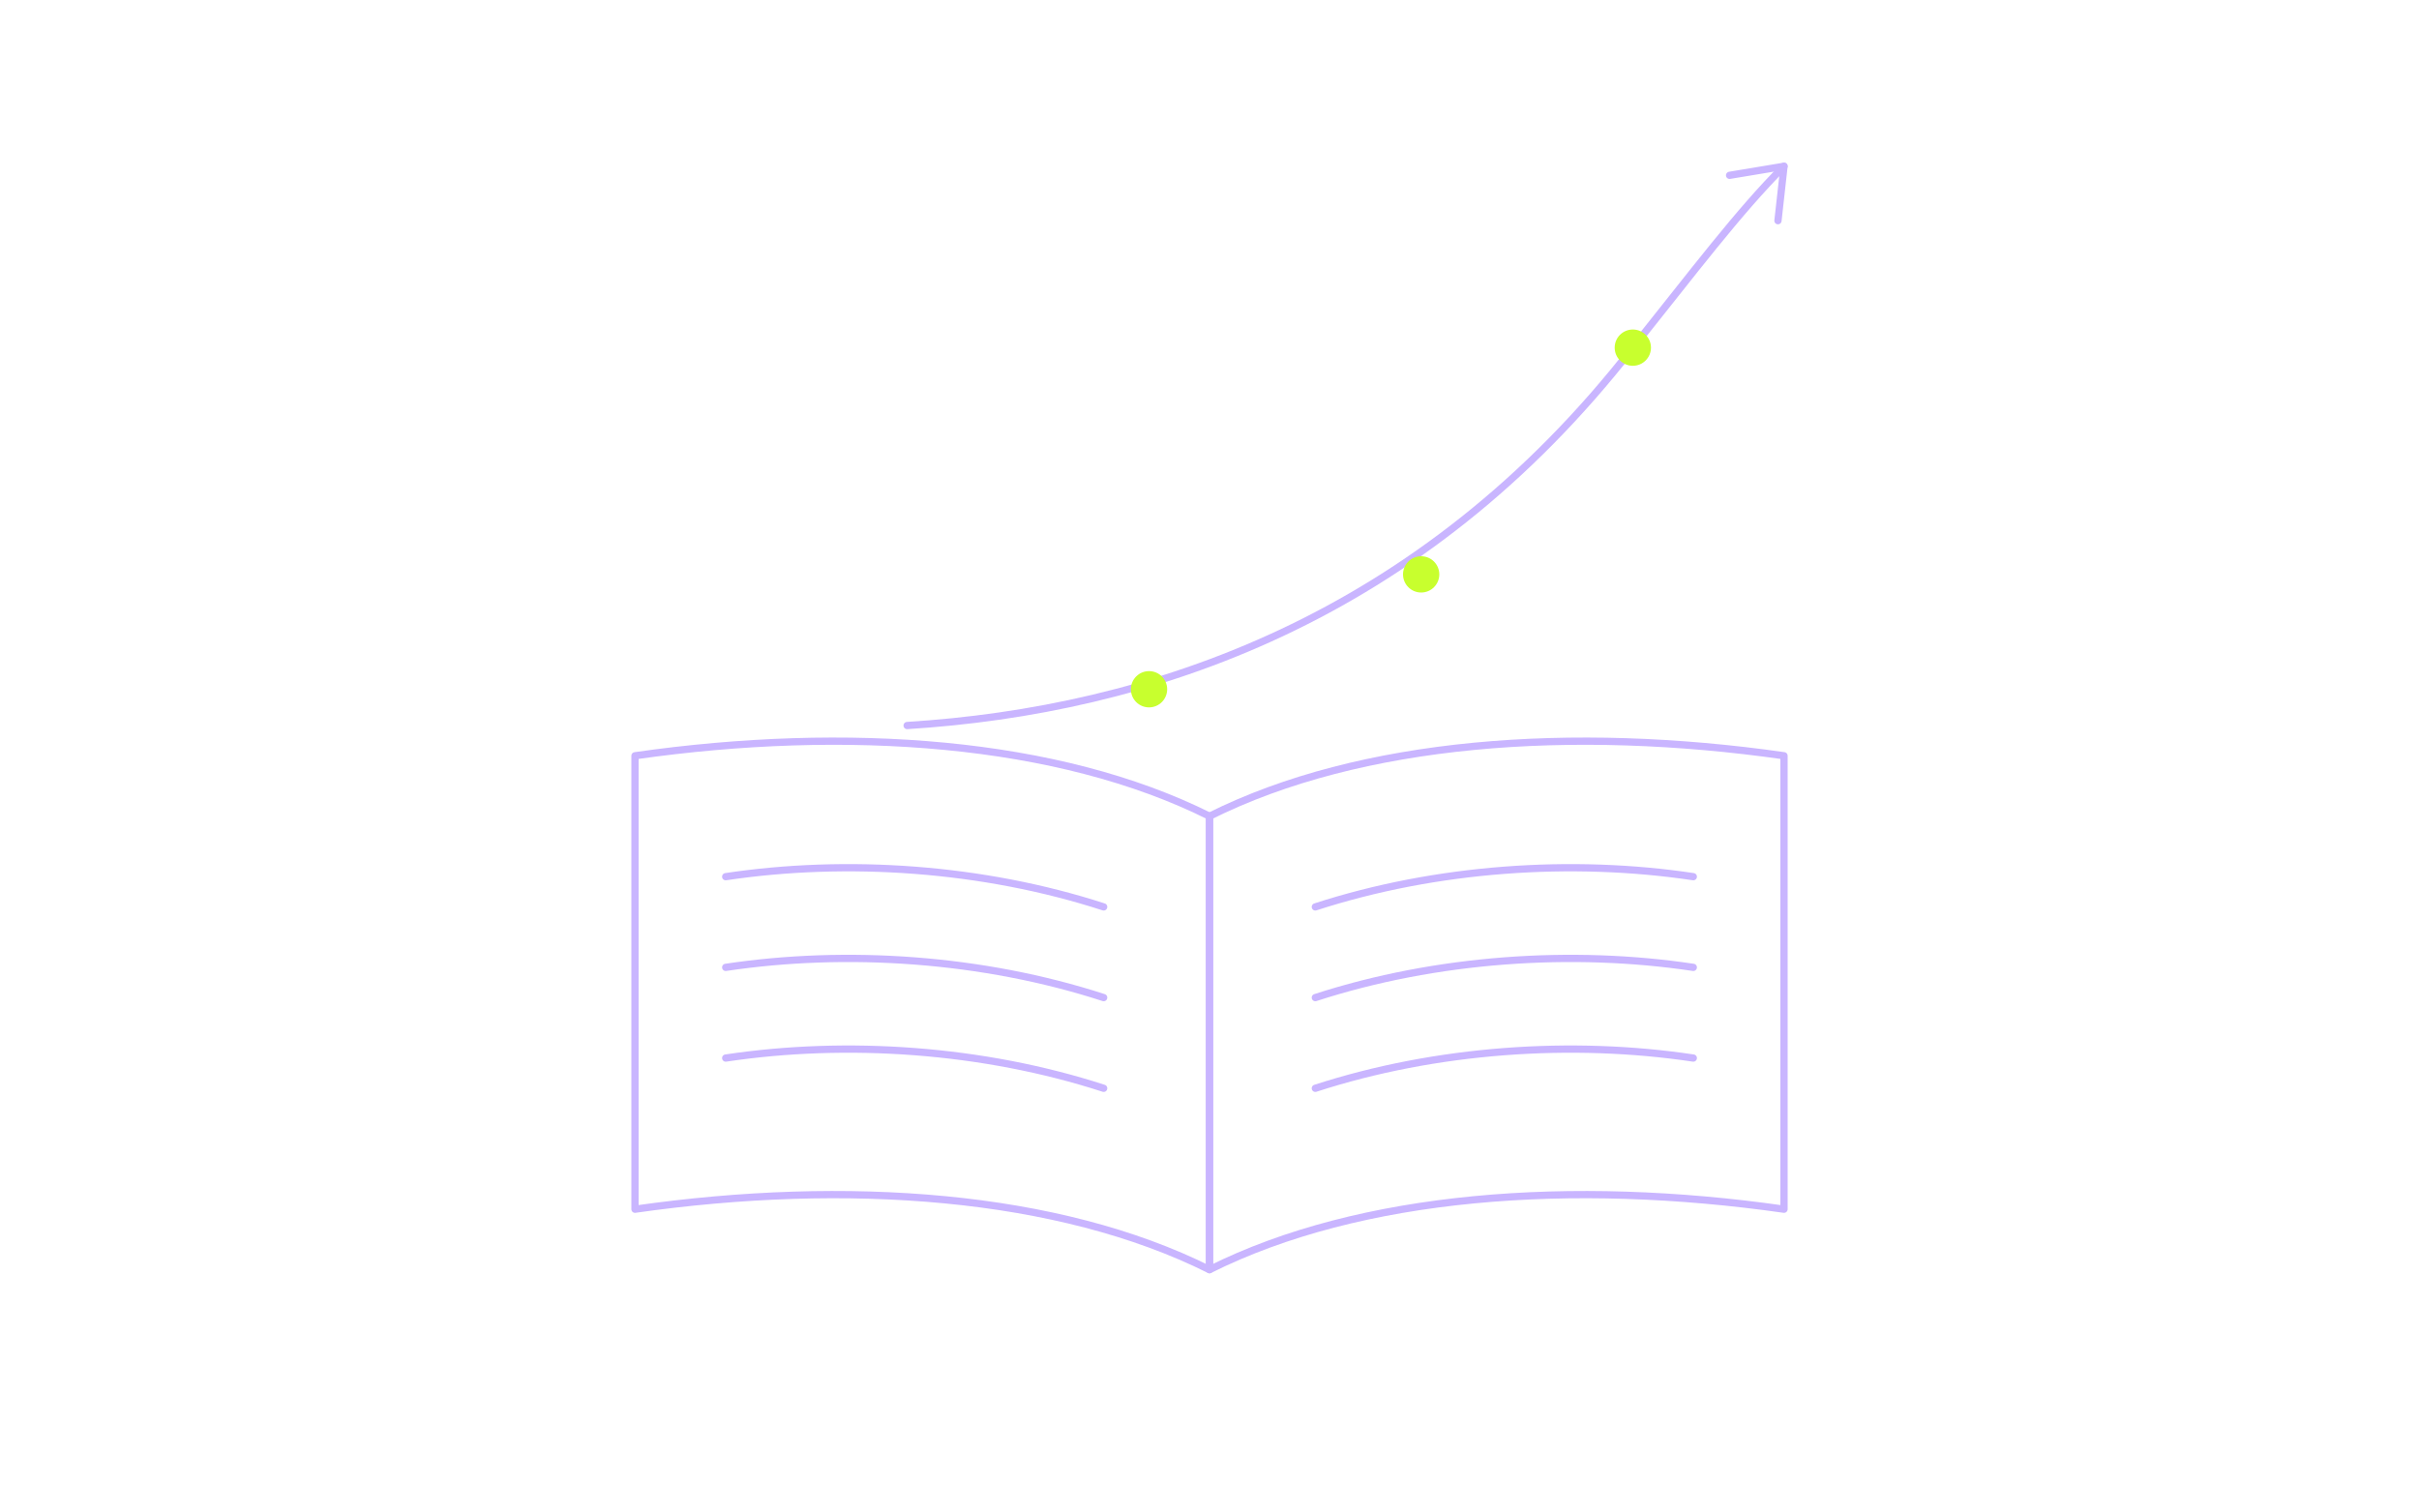
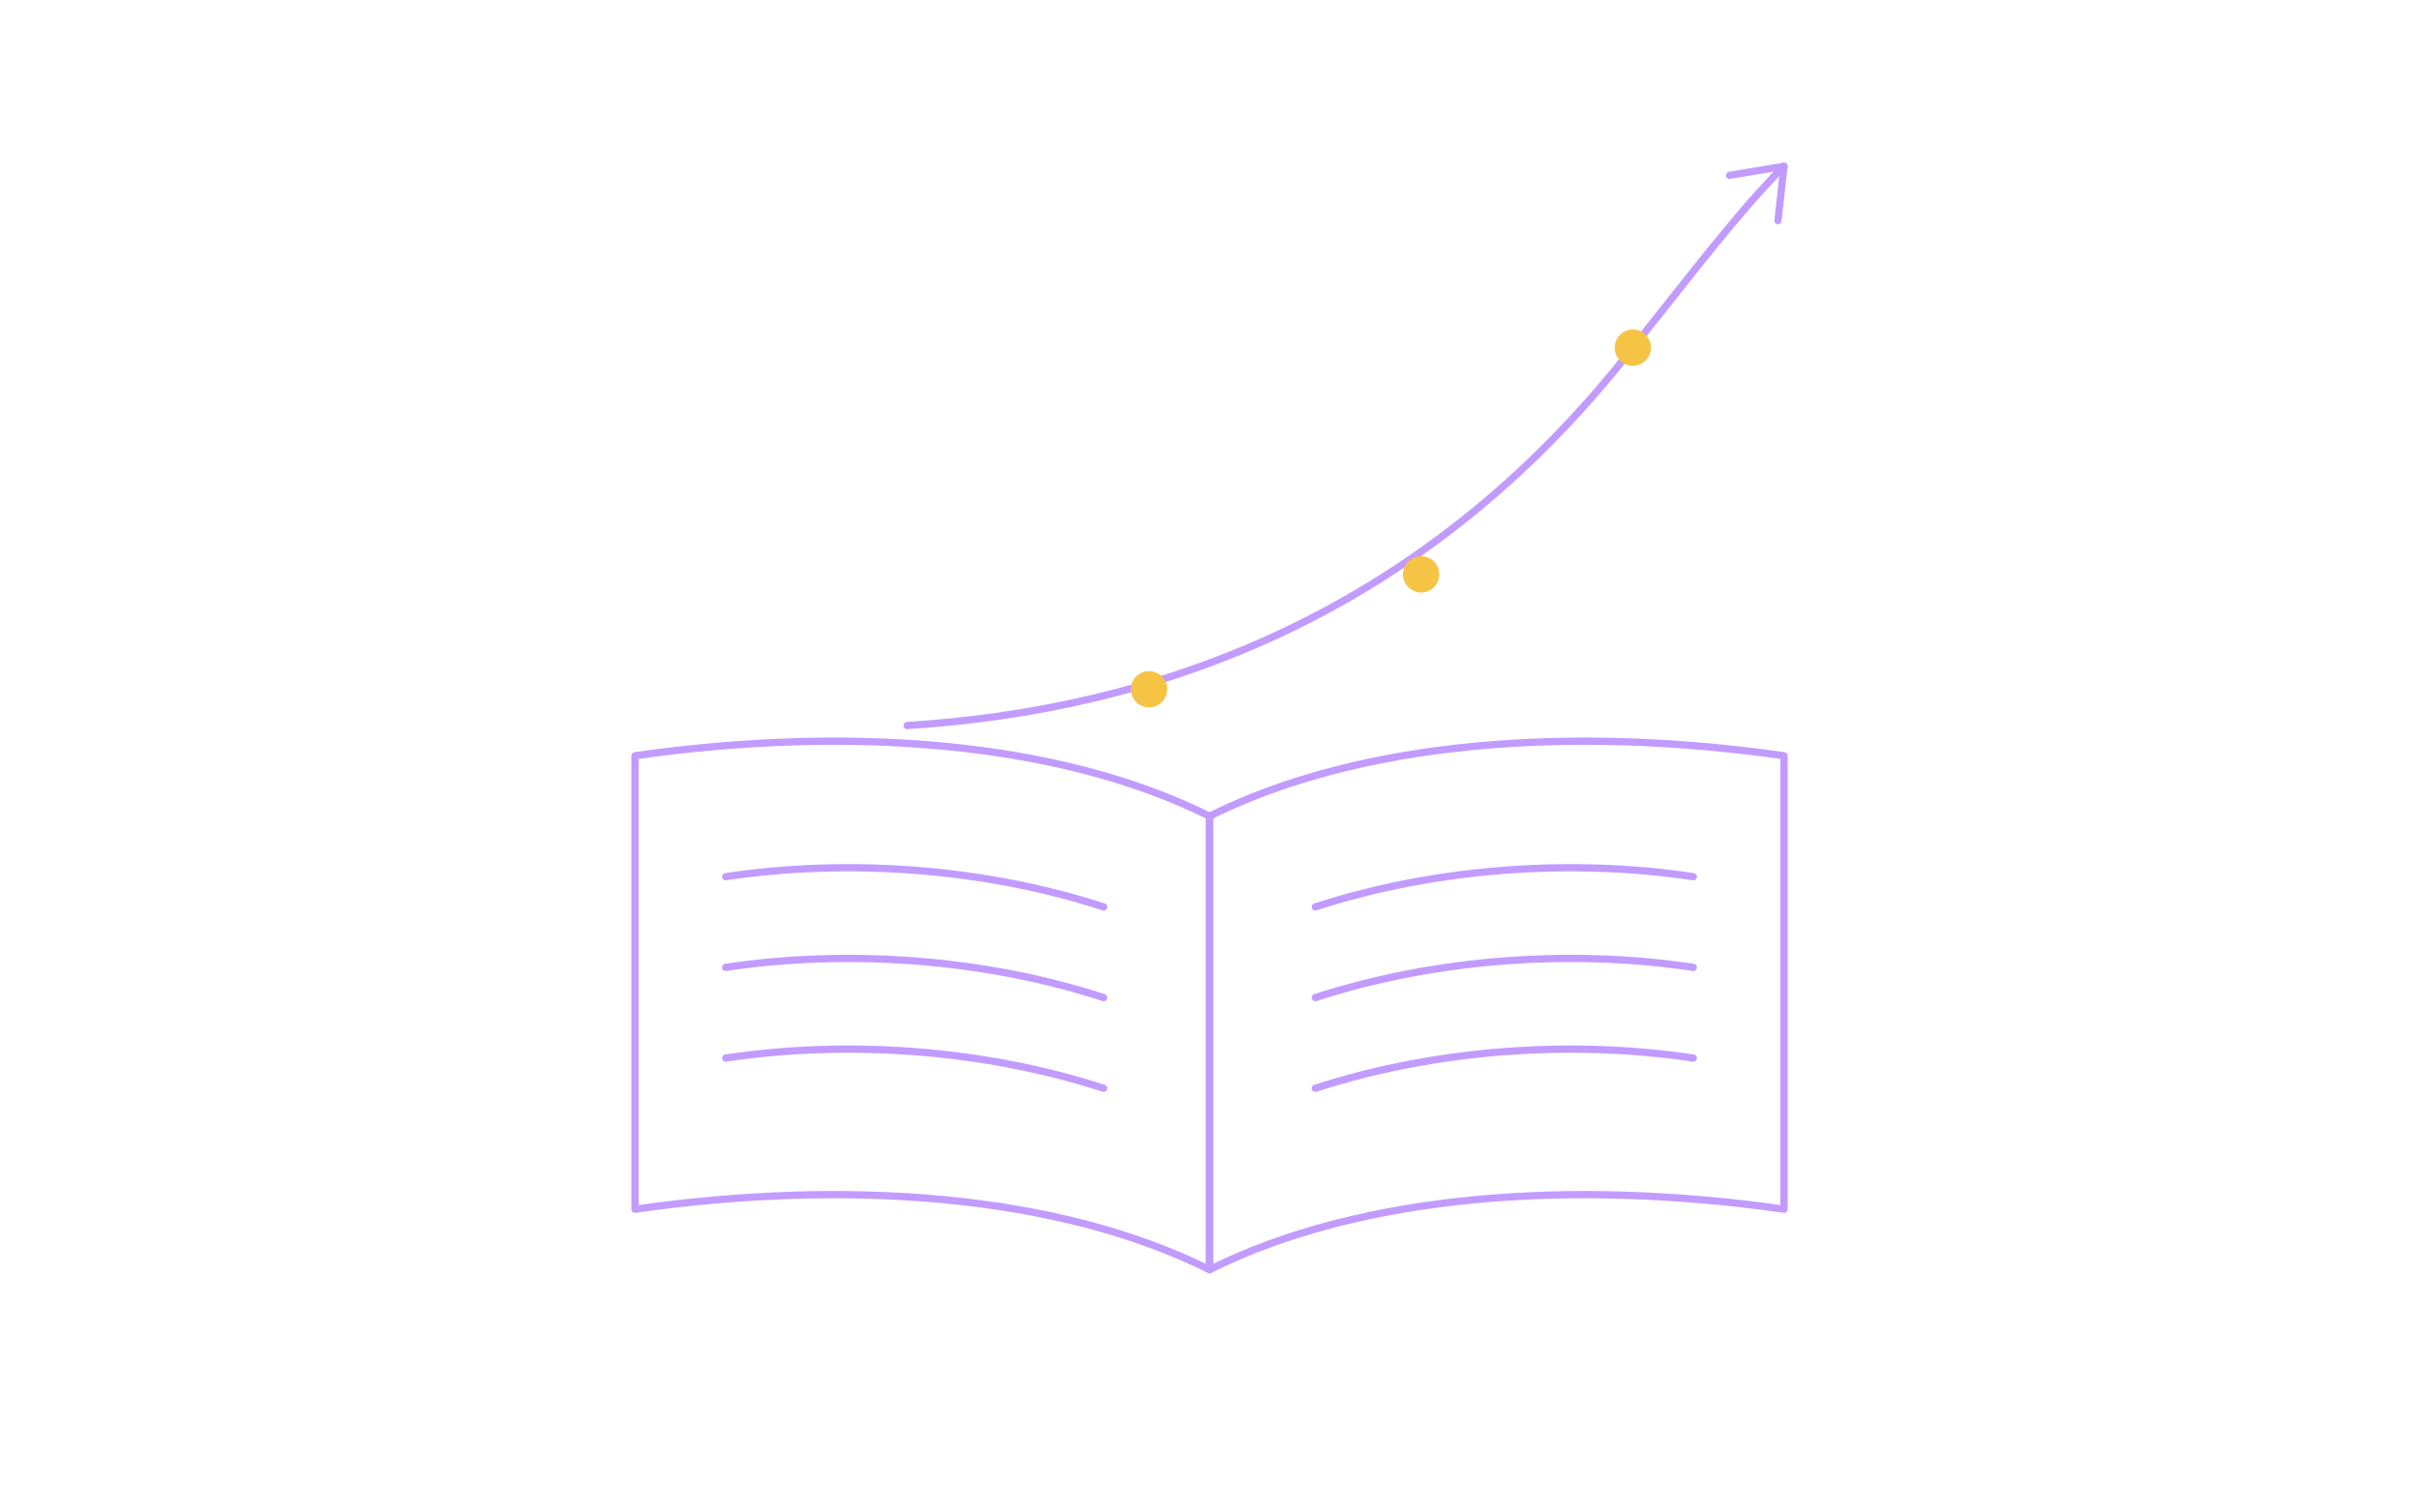
- <svg xmlns="http://www.w3.org/2000/svg" viewBox="0 0 800 500" fill="none" stroke="#c9b5ff" stroke-width="2.4" stroke-linecap="round" stroke-linejoin="round">
+ <svg xmlns="http://www.w3.org/2000/svg" viewBox="0 0 800 500" fill="none" stroke="#c29bff" stroke-width="2.4" stroke-linecap="round" stroke-linejoin="round">
  <path d="M400 420c-50-25-120-30-190-20V250c70-10 140-5 190 20z" />
  <path d="M400 420c50-25 120-30 190-20V250c-70-10-140-5-190 20z" />
  <path d="M240 290c40-6 85-3 125 10M240 320c40-6 85-3 125 10M240 350c40-6 85-3 125 10M435 300c40-13 85-16 125-10M435 330c40-13 85-16 125-10M435 360c40-13 85-16 125-10" />
  <path d="M300 240c80-5 170-35 240-125 20-25 35-45 50-60" />
  <path d="M572 58l18-3-2 18" />
-   <circle cx="380" cy="228" r="6" fill="#c8ff2e" stroke="none" />
-   <circle cx="470" cy="190" r="6" fill="#c8ff2e" stroke="none" />
-   <circle cx="540" cy="115" r="6" fill="#c8ff2e" stroke="none" />
+   <circle cx="380" cy="228" r="6" fill="#f6c445" stroke="none" />
+   <circle cx="470" cy="190" r="6" fill="#f6c445" stroke="none" />
+   <circle cx="540" cy="115" r="6" fill="#f6c445" stroke="none" />
</svg>
